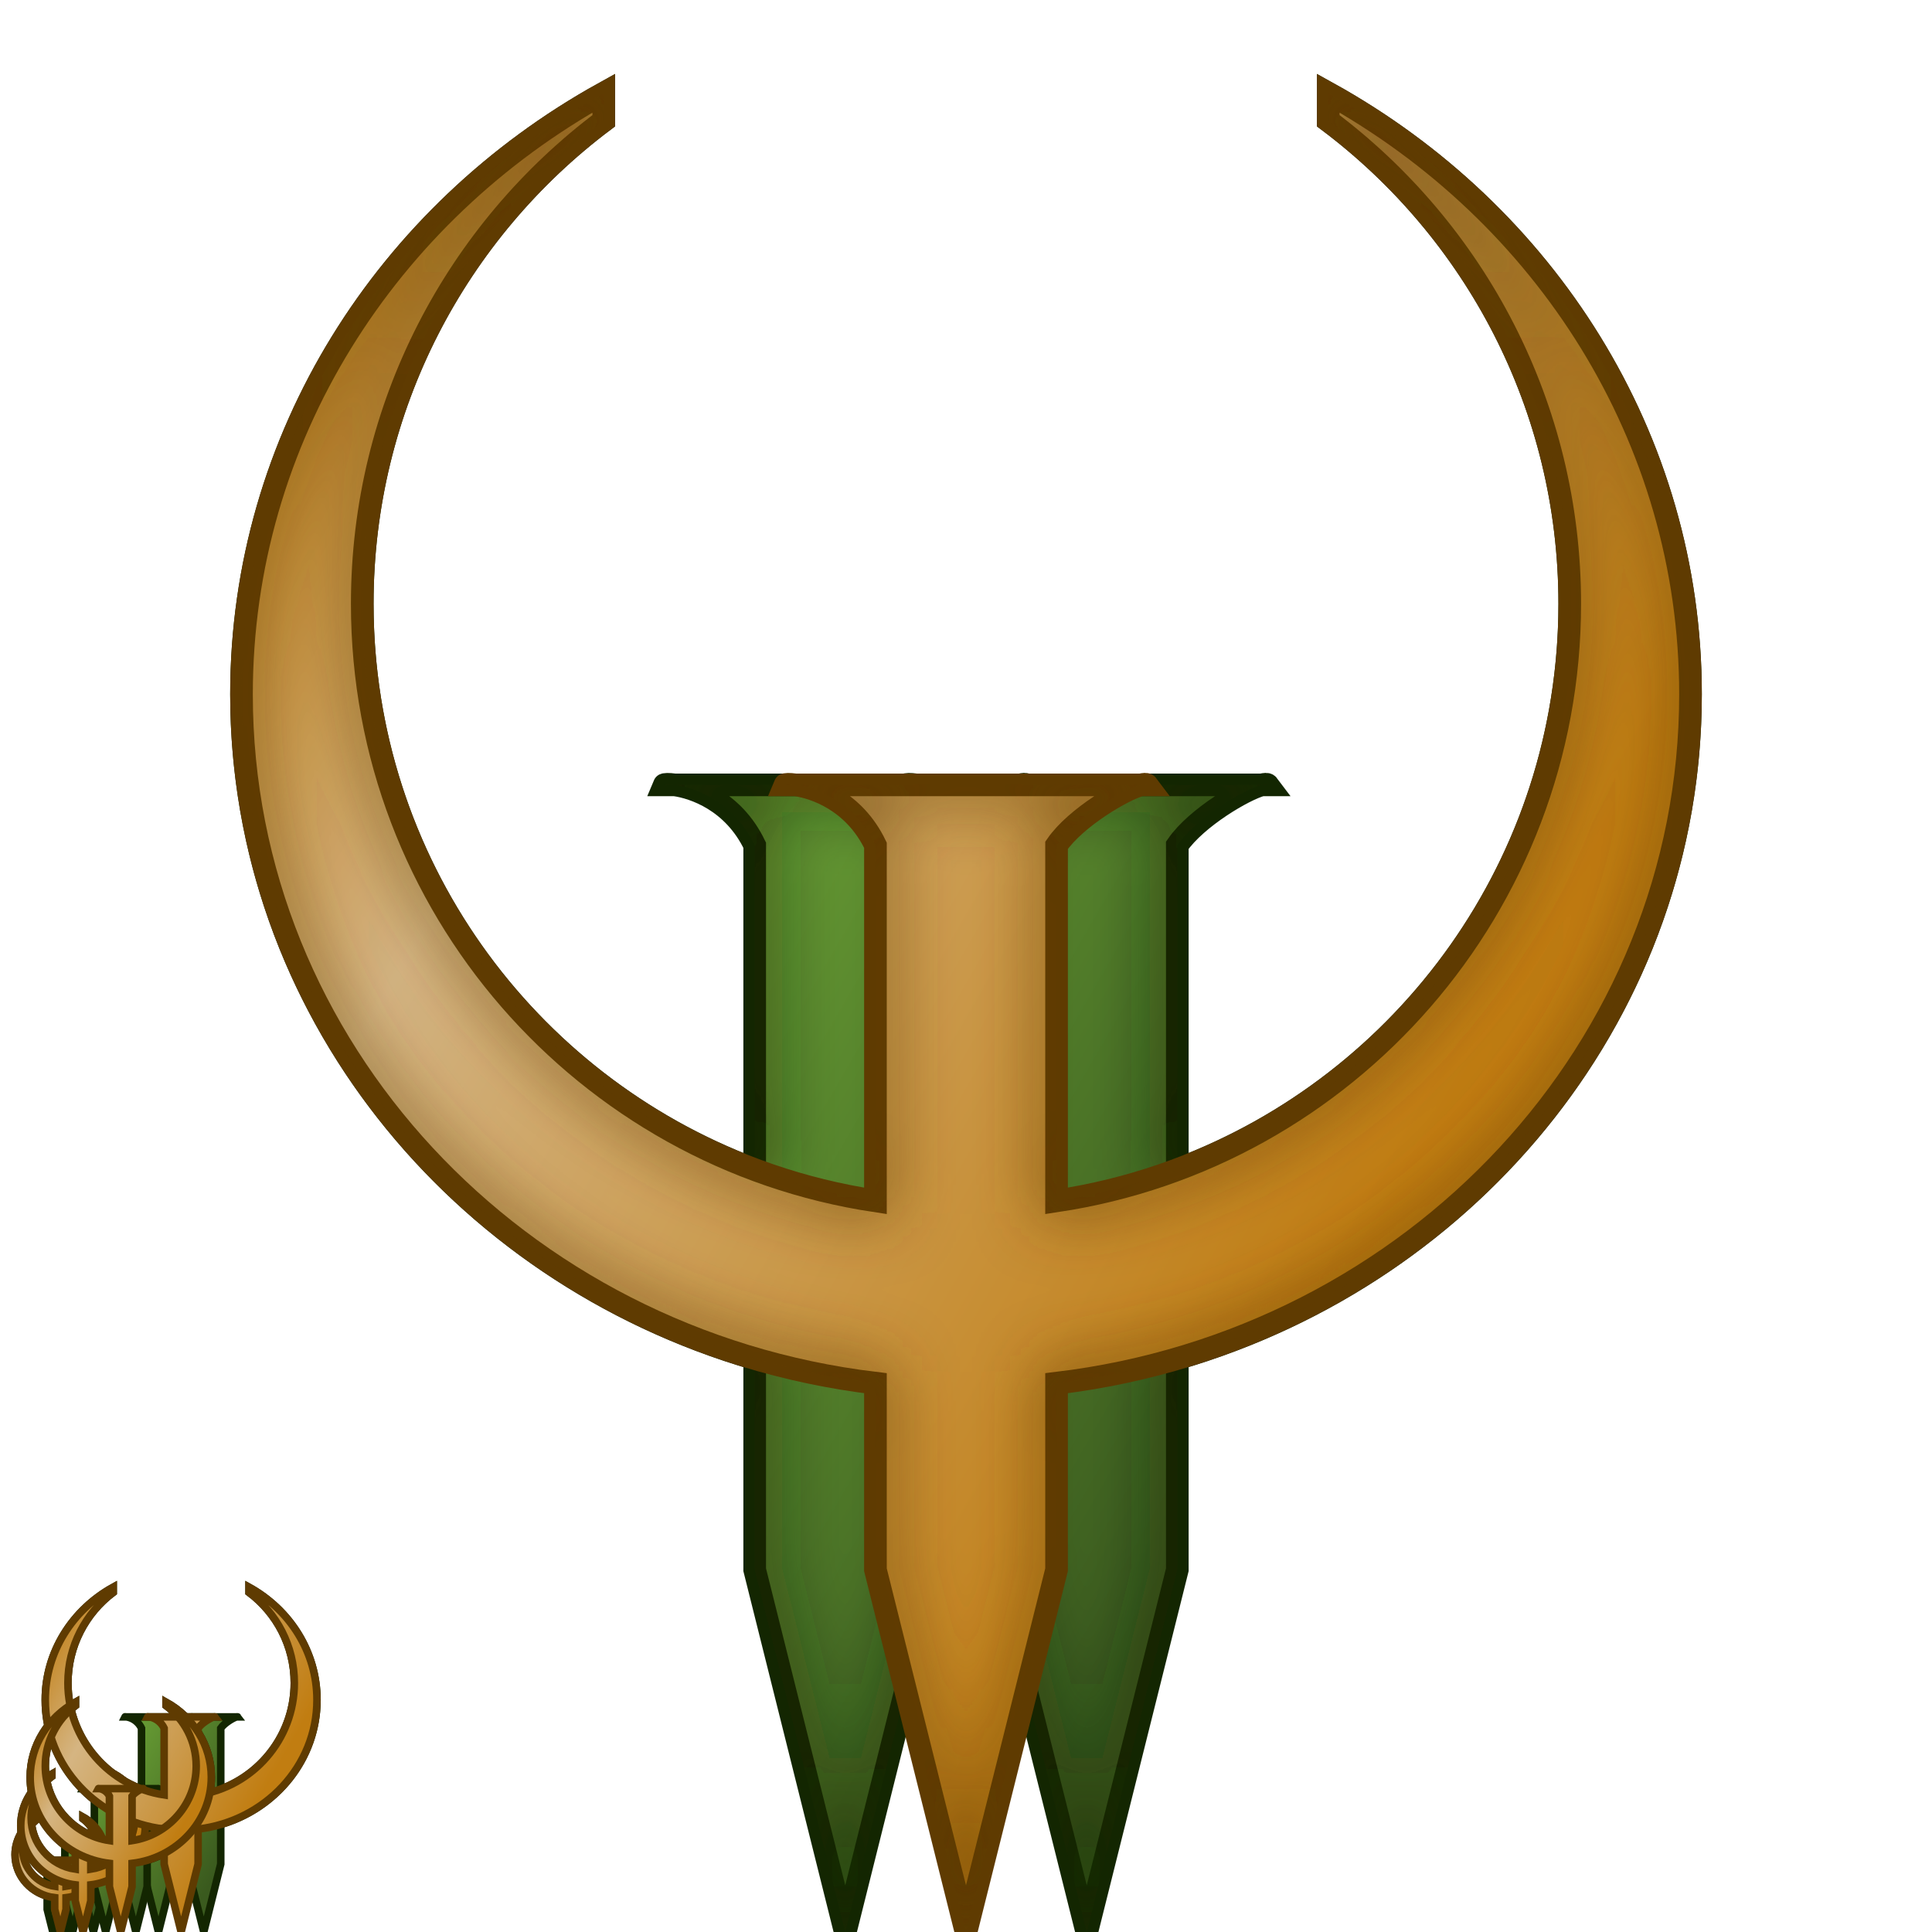
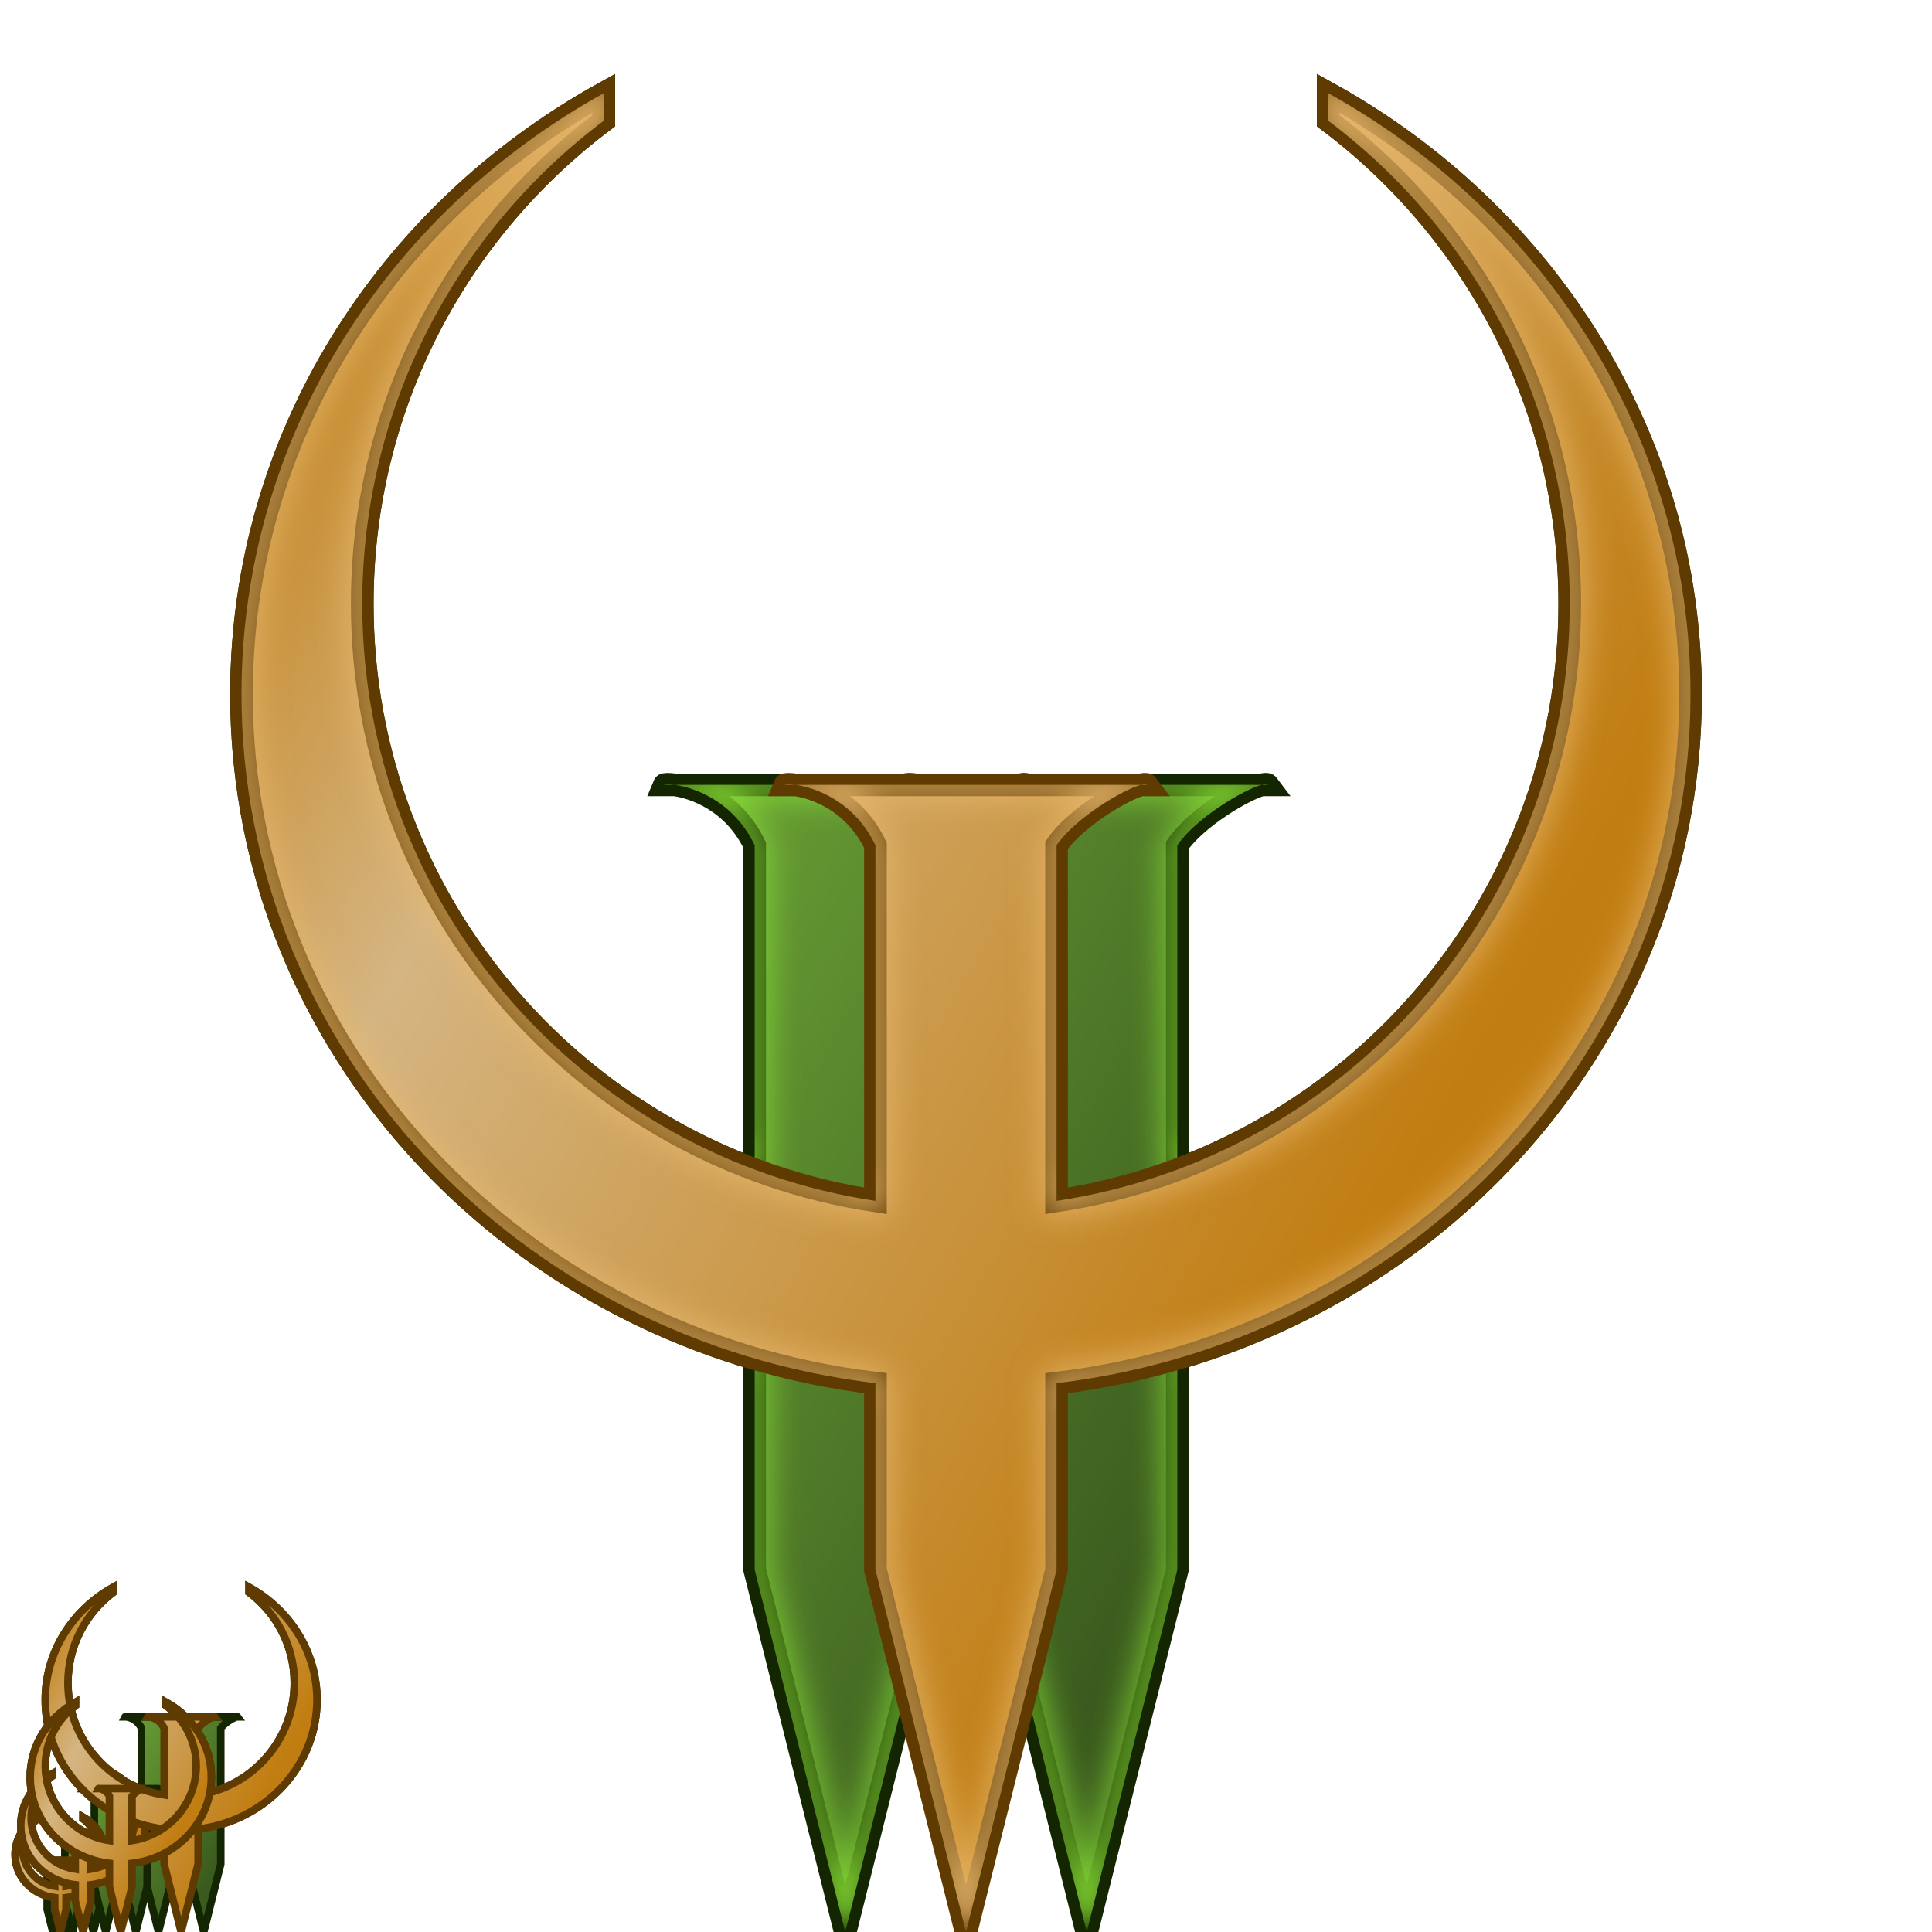
<svg xmlns="http://www.w3.org/2000/svg" xmlns:xlink="http://www.w3.org/1999/xlink" width="256" height="256" id="svg2" version="1.1">
  <defs id="defs4">
    <linearGradient id="linearGradient3947">
      <stop style="stop-color:#3a5a1e;stop-opacity:1;" offset="0" id="stop3949" />
      <stop id="stop3957" offset="0.25" style="stop-color:#73ae3a;stop-opacity:1;" />
      <stop id="stop3955" offset="0.75" style="stop-color:#3a5a1e;stop-opacity:1;" />
      <stop style="stop-color:#3a5a1e;stop-opacity:1;" offset="1" id="stop3951" />
    </linearGradient>
    <linearGradient xlink:href="#linearGradient3947" id="linearGradient3953" x1="-1.5" y1="128" x2="257.5" y2="128" gradientUnits="userSpaceOnUse" gradientTransform="translate(445.0323,608.5211)" />
    <linearGradient xlink:href="#linearGradient3947-3" id="linearGradient3953-4" x1="-1.5" y1="128" x2="257.5" y2="128" gradientUnits="userSpaceOnUse" gradientTransform="translate(445.0323,608.5211)" />
    <linearGradient id="linearGradient3947-3">
      <stop style="stop-color:#c17d11;stop-opacity:1;" offset="0" id="stop3949-0" />
      <stop id="stop3957-7" offset="0.25" style="stop-color:#d5b582;stop-opacity:1;" />
      <stop id="stop3955-8" offset="0.75" style="stop-color:#c17d11;stop-opacity:1;" />
      <stop style="stop-color:#c17d11;stop-opacity:1;" offset="1" id="stop3951-6" />
    </linearGradient>
    <linearGradient y2="128" x2="257.5" y1="128" x1="-1.5" gradientTransform="matrix(0.8660254,0.5,-0.5,0.8660254,81.14874,-46.85126)" gradientUnits="userSpaceOnUse" id="linearGradient4042" xlink:href="#linearGradient3947" />
    <linearGradient xlink:href="#linearGradient3947-3" id="linearGradient4093" gradientUnits="userSpaceOnUse" gradientTransform="matrix(0.8660254,0.5,-0.5,0.8660254,81.14875,-46.85126)" x1="-1.5" y1="128" x2="257.5" y2="128" />
    <linearGradient xlink:href="#linearGradient3947-3" id="linearGradient4101" gradientUnits="userSpaceOnUse" gradientTransform="matrix(0.1623798,0.09375,-0.09375,0.1623798,15.21539,199.2154)" x1="-1.5" y1="128" x2="257.5" y2="128" />
    <linearGradient xlink:href="#linearGradient3947-3" id="linearGradient4127" gradientUnits="userSpaceOnUse" gradientTransform="matrix(0.1082532,0.0625,-0.0625,0.1082532,10.14359,218.1436)" x1="-1.5" y1="128" x2="257.5" y2="128" />
    <linearGradient xlink:href="#linearGradient3947-3" id="linearGradient4139" gradientUnits="userSpaceOnUse" gradientTransform="matrix(0.07442405,0.04296875,-0.04296875,0.07442405,6.97372,229.9737)" x1="-1.5" y1="128" x2="257.5" y2="128" />
    <linearGradient xlink:href="#linearGradient3947-3" id="linearGradient4145" gradientUnits="userSpaceOnUse" gradientTransform="matrix(0.05412658,0.03125,-0.03125,0.05412658,5.071796,237.0718)" x1="-1.5" y1="128" x2="257.5" y2="128" />
    <linearGradient xlink:href="#linearGradient3947" id="linearGradient4166" gradientUnits="userSpaceOnUse" gradientTransform="matrix(0.1623798,0.09375,-0.09375,0.1623798,15.21539,199.2154)" x1="-1.5" y1="128" x2="257.5" y2="128" />
    <linearGradient xlink:href="#linearGradient3947" id="linearGradient4173" gradientUnits="userSpaceOnUse" gradientTransform="matrix(0.1082532,0.0625,-0.0625,0.1082532,10.14359,218.1436)" x1="-1.5" y1="128" x2="257.5" y2="128" />
    <linearGradient xlink:href="#linearGradient3947" id="linearGradient4183" gradientUnits="userSpaceOnUse" gradientTransform="matrix(0.07442406,0.04296875,-0.04296875,0.07442406,6.97372,229.9737)" x1="-1.5" y1="128" x2="257.5" y2="128" />
    <linearGradient xlink:href="#linearGradient3947" id="linearGradient4192" gradientUnits="userSpaceOnUse" gradientTransform="matrix(0.05412659,0.03125,-0.03125,0.05412659,5.071796,237.0718)" x1="-1.5" y1="128" x2="257.5" y2="128" />
    <linearGradient xlink:href="#linearGradient3947-3" id="linearGradient3054" gradientUnits="userSpaceOnUse" gradientTransform="matrix(0.8660254,0.5,-0.5,0.8660254,-178.8512,-22.85125)" x1="-1.5" y1="128" x2="257.5" y2="128" />
    <clipPath clipPathUnits="userSpaceOnUse" id="clipPath3862">
      <path id="path3864" d="M 100,12.344 C 71.311,28.244 52,57.953 52,92 c 0,46.913 36.648,85.619 84,91.281 L 136,208 l 12,48 12,-48 0,-24.719 C 207.352,177.619 244,138.913 244,92 244,57.953 224.689,28.244 196,12.344 L 196,16 c 19.434,14.599 32,37.824 32,64 0,40.106 -29.508,73.337 -68,79.125 L 160,112 c 2.55,-3.697 8.903,-7.404 11.188,-8 L 160,104 l -24,0 -10.594,0 c 2.506,0.35 7.75,2.08 10.594,8 l 0,47.125 C 97.508,153.337 68,120.106 68,80 68,53.824 80.566,30.599 100,16 l 0,-3.656 z M 125.406,104 c -0.836,-0.117 -1.37,-0.088 -1.406,0 l 1.406,0 z m 45.781,0 0.812,0 c -0.093,-0.124 -0.39,-0.11 -0.812,0 z" style="color:#000000;fill:none;stroke:#241703;stroke-width:3;stroke-linecap:butt;stroke-linejoin:miter;stroke-miterlimit:4;stroke-opacity:1;stroke-dasharray:none;stroke-dashoffset:0;marker:none;visibility:visible;display:inline;overflow:visible;enable-background:accumulate" />
    </clipPath>
-     <filter id="filter3898">
-       <feGaussianBlur stdDeviation="4.357" id="feGaussianBlur3900" />
-     </filter>
    <clipPath clipPathUnits="userSpaceOnUse" id="clipPath3954">
      <path id="path3956" d="M 120,12.344 C 91.311,28.244 72,57.953 72,92 c 0,41.479 28.634,76.55 68,88.031 L 140,208 l 12,48 12,-48 0,-24.094 c 1.329,0.052 2.658,0.094 4,0.094 1.342,0 2.671,-0.042 4,-0.094 L 172,208 l 12,48 12,-48 0,-27.969 C 235.366,168.55 264,133.479 264,92 264,57.953 244.689,28.244 216,12.344 L 216,16 c 19.434,14.599 32,37.824 32,64 0,34.329 -21.631,63.616 -52,74.969 L 196,112 c 2.55,-3.697 8.903,-7.404 11.188,-8 L 196,104 l -20,0 c -0.093,-0.124 -0.39,-0.11 -0.812,0 L 164,104 l -2.594,0 c -0.836,-0.117 -1.37,-0.088 -1.406,0 l -30.594,0 c 2.506,0.35 7.75,2.08 10.594,8 l 0,42.969 C 109.631,143.616 88,114.329 88,80 88,53.824 100.566,30.599 120,16 l 0,-3.656 z M 129.406,104 c -0.836,-0.117 -1.37,-0.088 -1.406,0 l 1.406,0 z m 77.781,0 0.812,0 c -0.093,-0.124 -0.39,-0.11 -0.812,0 z m -38.469,3.531 c 1.226,1.127 2.376,2.584 3.281,4.469 l 0,47.906 c -1.323,0.065 -2.661,0.094 -4,0.094 -1.339,0 -2.677,-0.029 -4,-0.094 L 164,112 c 1.084,-1.572 2.862,-3.131 4.719,-4.469 z" style="color:#000000;fill:none;stroke:#132601;stroke-width:3;stroke-linecap:butt;stroke-linejoin:miter;stroke-miterlimit:4;stroke-opacity:1;stroke-dasharray:none;stroke-dashoffset:0;marker:none;visibility:visible;display:inline;overflow:visible;enable-background:accumulate" />
    </clipPath>
-     <filter id="filter3976">
-       <feGaussianBlur stdDeviation="4.357" id="feGaussianBlur3978" />
-     </filter>
    <clipPath clipPathUnits="userSpaceOnUse" id="clipPath3984">
      <path style="color:#000000;fill:none;stroke:#132601;stroke-width:3;stroke-linecap:butt;stroke-linejoin:miter;stroke-miterlimit:4;stroke-opacity:1;stroke-dasharray:none;stroke-dashoffset:0;marker:none;visibility:visible;display:inline;overflow:visible;enable-background:accumulate" d="M 40,12.344 C 11.311,28.244 -8,57.953 -8,92 c 0,41.479 28.634,76.55 68,88.031 L 60,208 l 12,48 12,-48 0,-24.094 c 1.329,0.052 2.658,0.094 4,0.094 1.342,0 2.671,-0.042 4,-0.094 L 92,208 l 12,48 12,-48 0,-27.969 C 155.366,168.55 184,133.479 184,92 184,57.953 164.689,28.244 136,12.344 L 136,16 c 19.434,14.599 32,37.824 32,64 0,34.329 -21.631,63.616 -52,74.969 L 116,112 c 2.55,-3.697 8.903,-7.404 11.188,-8 L 116,104 96,104 c -0.093,-0.124 -0.39,-0.11 -0.812,0 L 84,104 81.406,104 C 80.571,103.883 80.036,103.912 80,104 l -30.594,0 c 2.506,0.35 7.75,2.08 10.594,8 l 0,42.969 C 29.631,143.616 8,114.329 8,80 8,53.824 20.566,30.599 40,16 l 0,-3.656 z M 49.406,104 C 48.571,103.883 48.036,103.912 48,104 l 1.406,0 z m 77.781,0 0.812,0 c -0.093,-0.124 -0.39,-0.11 -0.812,0 z m -38.469,3.531 C 89.945,108.658 91.095,110.116 92,112 l 0,47.906 c -1.323,0.065 -2.661,0.094 -4,0.094 -1.339,0 -2.677,-0.029 -4,-0.094 L 84,112 c 1.084,-1.572 2.862,-3.131 4.719,-4.469 z" id="path3986" />
    </clipPath>
+     <filter id="filter3896">
+       <feGaussianBlur stdDeviation="2.178" id="feGaussianBlur3898" />
+     </filter>
+     <filter id="filter3900">
+       <feGaussianBlur stdDeviation="2.178" id="feGaussianBlur3902" />
+     </filter>
  </defs>
  <g id="layer-shapes" transform="translate(0,-796.3622)" style="display:none">
    <rect style="color:#000000;fill:url(#linearGradient3953);fill-opacity:1;fill-rule:nonzero;stroke:#241703;stroke-width:3;stroke-linecap:butt;stroke-linejoin:miter;stroke-miterlimit:4;stroke-opacity:1;stroke-dasharray:none;stroke-dashoffset:0;marker:none;visibility:visible;display:inline;overflow:visible;enable-background:accumulate" id="rect3945" width="256" height="256" x="445.032" y="608.521" transform="matrix(0.8660254,0.5,-0.5,0.8660254,0,0)" />
    <rect style="color:#000000;fill:#babdb6;stroke:#2e3436;stroke-width:0.655;stroke-linecap:butt;stroke-linejoin:miter;stroke-miterlimit:4;stroke-opacity:1;stroke-dasharray:none;stroke-dashoffset:0;marker:none;visibility:visible;display:inline;overflow:visible;enable-background:accumulate" id="rect3813" width="96" height="24" x="80" y="788.362" />
    <path transform="matrix(1.090909,0,0,1.045454,-11.63636,787.9985)" d="m 216,96 c 0,48.601 -39.399,88 -88,88 C 79.399,184 40,144.601 40,96 40,47.399 79.399,8 128,8 c 48.601,0 88,39.399 88,88 z" id="path3827" style="color:#000000;fill:#a40000;fill-opacity:1;stroke:#2e3436;stroke-width:1;stroke-linecap:butt;stroke-linejoin:miter;stroke-miterlimit:4;stroke-opacity:1;stroke-dasharray:none;stroke-dashoffset:0;marker:none;visibility:visible;display:inline;overflow:visible;enable-background:accumulate" />
    <path style="color:#000000;fill:#204a87;fill-opacity:1;stroke:#2e3436;stroke-width:1;stroke-linecap:butt;stroke-linejoin:miter;stroke-miterlimit:4;stroke-opacity:1;stroke-dasharray:none;stroke-dashoffset:0;marker:none;visibility:visible;display:inline;overflow:visible;enable-background:accumulate" id="path3811" d="m 208,88 c 0,44.183 -35.817,80 -80,80 C 83.817,168 48,132.183 48,88 48,43.817 83.817,8 128,8 c 44.183,0 80,35.817 80,80 z" transform="translate(0,788.3622)" />
    <rect style="color:#000000;fill:#4e9a06;stroke:#2e3436;stroke-width:1.275;stroke-linecap:butt;stroke-linejoin:miter;stroke-miterlimit:4;stroke-opacity:1;stroke-dasharray:none;stroke-dashoffset:0;marker:none;visibility:visible;display:inline;overflow:visible;enable-background:accumulate" id="rect3817" width="24" height="104" x="116" y="900.362" />
    <path style="color:#000000;fill:#ce5c00;stroke:#2e3436;stroke-width:1.225;stroke-linecap:butt;stroke-linejoin:miter;stroke-miterlimit:4;stroke-opacity:1;stroke-dashoffset:0;marker:none;visibility:visible;display:inline;overflow:visible;enable-background:accumulate" d="m 104,900.362 48,0 c -0.593,-0.791 -8.978,3.618 -12,8 -3.342,4.846 -21.917,4.335 -24,0 -3.792,-7.893 -11.856,-8.353 -12,-8 z" id="rect3819" />
    <path style="color:#000000;fill:#fce94f;stroke:#2e3436;stroke-width:1.5;stroke-linecap:butt;stroke-linejoin:miter;stroke-miterlimit:4;stroke-opacity:1;stroke-dashoffset:0;marker:none;visibility:visible;display:inline;overflow:visible;enable-background:accumulate" d="m 116,1004.362 24,0 0,0 -12,48 z" id="rect3821" />
    <rect y="900.362" x="100" height="104" width="24" id="rect4005" style="color:#000000;fill:#4e9a06;stroke:#2e3436;stroke-width:1.275;stroke-linecap:butt;stroke-linejoin:miter;stroke-miterlimit:4;stroke-opacity:1;stroke-dasharray:none;stroke-dashoffset:0;marker:none;visibility:visible;display:inline;overflow:visible;enable-background:accumulate" />
    <path id="path4007" d="m 88,900.362 48,0 c -0.593,-0.791 -8.978,3.618 -12,8 -3.342,4.846 -21.917,4.335 -24,0 -3.792,-7.893 -11.856,-8.353 -12,-8 z" style="color:#000000;fill:#ce5c00;stroke:#2e3436;stroke-width:1.225;stroke-linecap:butt;stroke-linejoin:miter;stroke-miterlimit:4;stroke-opacity:1;stroke-dashoffset:0;marker:none;visibility:visible;display:inline;overflow:visible;enable-background:accumulate" />
    <path id="path4009" d="m 100,1004.362 24,0 0,0 -12,48 z" style="color:#000000;fill:#fce94f;stroke:#2e3436;stroke-width:1.5;stroke-linecap:butt;stroke-linejoin:miter;stroke-miterlimit:4;stroke-opacity:1;stroke-dashoffset:0;marker:none;visibility:visible;display:inline;overflow:visible;enable-background:accumulate" />
    <rect style="color:#000000;fill:#4e9a06;stroke:#2e3436;stroke-width:1.275;stroke-linecap:butt;stroke-linejoin:miter;stroke-miterlimit:4;stroke-opacity:1;stroke-dasharray:none;stroke-dashoffset:0;marker:none;visibility:visible;display:inline;overflow:visible;enable-background:accumulate" id="rect4011" width="24" height="104" x="132" y="900.362" />
    <path style="color:#000000;fill:#ce5c00;stroke:#2e3436;stroke-width:1.225;stroke-linecap:butt;stroke-linejoin:miter;stroke-miterlimit:4;stroke-opacity:1;stroke-dashoffset:0;marker:none;visibility:visible;display:inline;overflow:visible;enable-background:accumulate" d="m 120,900.362 48,0 c -0.593,-0.791 -8.978,3.618 -12,8 -3.342,4.846 -21.917,4.335 -24,0 -3.792,-7.893 -11.856,-8.353 -12,-8 z" id="path4013" />
    <path style="color:#000000;fill:#fce94f;stroke:#2e3436;stroke-width:1.5;stroke-linecap:butt;stroke-linejoin:miter;stroke-miterlimit:4;stroke-opacity:1;stroke-dashoffset:0;marker:none;visibility:visible;display:inline;overflow:visible;enable-background:accumulate" d="m 132,1004.362 24,0 0,0 -12,48 z" id="path4015" />
  </g>
  <g id="layer-quake2-256" style="display:inline">
    <path style="color:#000000;fill:url(#linearGradient4042);fill-opacity:1;fill-rule:nonzero;stroke:#132601;stroke-width:3;stroke-linecap:butt;stroke-linejoin:miter;stroke-miterlimit:4;stroke-opacity:1;stroke-dasharray:none;stroke-dashoffset:0;marker:none;visibility:visible;display:inline;overflow:visible;enable-background:accumulate" d="M 80,12.344 C 51.311,28.244 32,57.953 32,92 c 0,41.479 28.634,76.55 68,88.031 L 100,208 l 12,48 12,-48 0,-24.094 c 1.329,0.052 2.658,0.094 4,0.094 1.342,0 2.671,-0.042 4,-0.094 L 132,208 l 12,48 12,-48 0,-27.969 C 195.366,168.55 224,133.479 224,92 224,57.953 204.689,28.244 176,12.344 L 176,16 c 19.434,14.599 32,37.824 32,64 0,34.329 -21.631,63.616 -52,74.969 L 156,112 c 2.55,-3.697 8.903,-7.404 11.188,-8 L 156,104 l -20,0 c -0.093,-0.124 -0.39,-0.11 -0.812,0 L 124,104 l -2.594,0 c -0.836,-0.117 -1.37,-0.088 -1.406,0 l -30.594,0 c 2.506,0.35 7.75,2.08 10.594,8 l 0,42.969 C 69.631,143.616 48,114.329 48,80 48,53.824 60.566,30.599 80,16 l 0,-3.656 z M 89.406,104 C 88.571,103.883 88.036,103.912 88,104 l 1.406,0 z m 77.781,0 0.812,0 c -0.093,-0.124 -0.39,-0.11 -0.812,0 z m -38.469,3.531 c 1.226,1.127 2.376,2.584 3.281,4.469 l 0,47.906 c -1.323,0.065 -2.661,0.094 -4,0.094 -1.339,0 -2.677,-0.029 -4,-0.094 L 124,112 c 1.084,-1.572 2.862,-3.131 4.719,-4.469 z" id="rect3945-8" />
-     <path id="path3958" d="M 40,12.344 C 11.311,28.244 -8,57.953 -8,92 c 0,41.479 28.634,76.55 68,88.031 L 60,208 l 12,48 12,-48 0,-24.094 c 1.329,0.052 2.658,0.094 4,0.094 1.342,0 2.671,-0.042 4,-0.094 L 92,208 l 12,48 12,-48 0,-27.969 C 155.366,168.55 184,133.479 184,92 184,57.953 164.689,28.244 136,12.344 L 136,16 c 19.434,14.599 32,37.824 32,64 0,34.329 -21.631,63.616 -52,74.969 L 116,112 c 2.55,-3.697 8.903,-7.404 11.188,-8 L 116,104 96,104 c -0.093,-0.124 -0.39,-0.11 -0.812,0 L 84,104 81.406,104 C 80.571,103.883 80.036,103.912 80,104 l -30.594,0 c 2.506,0.35 7.75,2.08 10.594,8 l 0,42.969 C 29.631,143.616 8,114.329 8,80 8,53.824 20.566,30.599 40,16 l 0,-3.656 z M 49.406,104 C 48.571,103.883 48.036,103.912 48,104 l 1.406,0 z m 77.781,0 0.812,0 c -0.093,-0.124 -0.39,-0.11 -0.812,0 z m -38.469,3.531 C 89.945,108.658 91.095,110.116 92,112 l 0,47.906 c -1.323,0.065 -2.661,0.094 -4,0.094 -1.339,0 -2.677,-0.029 -4,-0.094 L 84,112 c 1.084,-1.572 2.862,-3.131 4.719,-4.469 z" style="color:#000000;fill:none;stroke:#132601;stroke-width:3;stroke-linecap:butt;stroke-linejoin:miter;stroke-miterlimit:4;stroke-opacity:1;stroke-dasharray:none;stroke-dashoffset:0;marker:none;visibility:visible;display:inline;overflow:visible;filter:url(#filter3976);enable-background:accumulate" clip-path="url(#clipPath3984)" transform="translate(40,0)" />
+     <path id="path3958" d="M 40,12.344 C 11.311,28.244 -8,57.953 -8,92 c 0,41.479 28.634,76.55 68,88.031 L 60,208 l 12,48 12,-48 0,-24.094 c 1.329,0.052 2.658,0.094 4,0.094 1.342,0 2.671,-0.042 4,-0.094 L 92,208 l 12,48 12,-48 0,-27.969 C 155.366,168.55 184,133.479 184,92 184,57.953 164.689,28.244 136,12.344 L 136,16 c 19.434,14.599 32,37.824 32,64 0,34.329 -21.631,63.616 -52,74.969 L 116,112 c 2.55,-3.697 8.903,-7.404 11.188,-8 L 116,104 96,104 c -0.093,-0.124 -0.39,-0.11 -0.812,0 L 84,104 81.406,104 C 80.571,103.883 80.036,103.912 80,104 l -30.594,0 c 2.506,0.35 7.75,2.08 10.594,8 l 0,42.969 C 29.631,143.616 8,114.329 8,80 8,53.824 20.566,30.599 40,16 l 0,-3.656 z M 49.406,104 C 48.571,103.883 48.036,103.912 48,104 l 1.406,0 z m 77.781,0 0.812,0 c -0.093,-0.124 -0.39,-0.11 -0.812,0 z m -38.469,3.531 C 89.945,108.658 91.095,110.116 92,112 l 0,47.906 c -1.323,0.065 -2.661,0.094 -4,0.094 -1.339,0 -2.677,-0.029 -4,-0.094 L 84,112 c 1.084,-1.572 2.862,-3.131 4.719,-4.469 z" style="color:#000000;fill:none;stroke:#8ae234;stroke-width:3;stroke-linecap:butt;stroke-linejoin:miter;stroke-miterlimit:4;stroke-opacity:1;stroke-dasharray:none;stroke-dashoffset:0;marker:none;visibility:visible;display:inline;overflow:visible;enable-background:accumulate;filter:url(#filter3900)" clip-path="url(#clipPath3984)" transform="translate(40,0)" />
  </g>
  <g id="layer-quake2-48" style="display:inline">
    <path id="path4160" d="m 15,210.314 c -5.379,2.981 -9,8.552 -9,14.936 0,7.777 5.369,14.353 12.75,16.506 l 0,5.244 2.25,9 2.25,-9 0,-4.518 c 0.249,0.01 0.498,0.018 0.75,0.018 0.252,0 0.501,-0.008 0.75,-0.018 l 0,4.518 2.25,9 2.25,-9 0,-5.244 C 36.631,239.603 42,233.027 42,225.25 42,218.866 38.379,213.296 33,210.314 L 33,211 c 3.644,2.737 6,7.092 6,12 0,6.437 -4.056,11.928 -9.75,14.057 L 29.25,229 c 0.478,-0.693 1.669,-1.388 2.098,-1.5 l -2.098,0 -3.75,0 c -0.017,-0.023 -0.073,-0.021 -0.152,0 l -2.098,0 -0.486,0 c -0.157,-0.022 -0.257,-0.017 -0.264,0 l -5.736,0 c 0.47,0.066 1.453,0.39 1.986,1.5 l 0,8.057 C 13.056,234.928 9,229.437 9,223 c 0,-4.908 2.356,-9.263 6,-12 l 0,-0.686 z M 16.764,227.5 c -0.157,-0.022 -0.257,-0.017 -0.264,0 l 0.264,0 z m 14.584,0 0.152,0 c -0.017,-0.023 -0.073,-0.021 -0.152,0 z m -7.213,0.662 c 0.23,0.211 0.446,0.485 0.615,0.838 l 0,8.982 c -0.248,0.012 -0.499,0.018 -0.75,0.018 -0.251,0 -0.502,-0.005 -0.75,-0.018 L 23.25,229 c 0.203,-0.295 0.537,-0.587 0.885,-0.838 z" style="color:#000000;fill:url(#linearGradient4166);fill-opacity:1;fill-rule:nonzero;stroke:#132601;stroke-width:1;stroke-linecap:butt;stroke-linejoin:miter;stroke-miterlimit:4;stroke-opacity:1;stroke-dasharray:none;stroke-dashoffset:0;marker:none;visibility:visible;display:inline;overflow:visible;enable-background:accumulate" />
  </g>
  <g id="layer-quake2-16" style="display:inline">
    <path style="color:#000000;fill:url(#linearGradient4192);fill-opacity:1;fill-rule:nonzero;stroke:#132601;stroke-width:1;stroke-linecap:butt;stroke-linejoin:miter;stroke-miterlimit:4;stroke-opacity:1;stroke-dasharray:none;stroke-dashoffset:0;marker:none;visibility:visible;display:inline;overflow:visible;enable-background:accumulate" d="m 5,240.771 c -1.793,0.994 -3,2.851 -3,4.979 0,2.592 1.79,4.784 4.25,5.502 l 0,1.748 0.75,3 0.75,-3 0,-1.506 c 0.083,0.003 0.166,0.006 0.25,0.006 0.084,0 0.167,-0.003 0.25,-0.006 l 0,1.506 0.75,3 0.75,-3 0,-1.748 c 2.46,-0.718 4.25,-2.909 4.25,-5.502 0,-2.128 -1.207,-3.985 -3,-4.979 L 11,241 c 1.215,0.912 2,2.364 2,4 0,2.146 -1.352,3.976 -3.25,4.686 L 9.75,247 c 0.159,-0.231 0.556,-0.463 0.699,-0.5 l -0.699,0 -1.25,0 c -0.006,-0.008 -0.024,-0.007 -0.051,0 l -0.699,0 -0.162,0 C 7.536,246.493 7.502,246.494 7.5,246.5 l -1.912,0 C 5.745,246.522 6.072,246.63 6.25,247 l 0,2.686 C 4.352,248.976 3,247.146 3,245 c 0,-1.636 0.785,-3.088 2,-4 l 0,-0.229 z M 5.588,246.5 c -0.052,-0.007 -0.086,-0.006 -0.088,0 l 0.088,0 z m 4.861,0 0.051,0 c -0.006,-0.008 -0.024,-0.007 -0.051,0 z m -2.404,0.221 C 8.122,246.791 8.193,246.882 8.25,247 l 0,2.994 c -0.083,0.004 -0.166,0.006 -0.25,0.006 -0.084,0 -0.167,-0.002 -0.25,-0.006 L 7.75,247 c 0.068,-0.098 0.179,-0.196 0.295,-0.279 z" id="path4186" />
  </g>
  <g id="layer-quake2-22" style="display:inline">
    <path style="color:#000000;fill:url(#linearGradient4183);fill-opacity:1;fill-rule:nonzero;stroke:#132601;stroke-width:1;stroke-linecap:butt;stroke-linejoin:miter;stroke-miterlimit:4;stroke-opacity:1;stroke-dasharray:none;stroke-dashoffset:0;marker:none;visibility:visible;display:inline;overflow:visible;enable-background:accumulate" d="m 6.875,235.061 c -2.465,1.366 -4.125,3.92 -4.125,6.845 0,3.565 2.461,6.579 5.844,7.565 l 0,2.404 1.031,4.125 1.031,-4.125 0,-2.071 c 0.114,0.005 0.228,0.008 0.344,0.008 0.115,0 0.23,-0.004 0.344,-0.008 l 0,2.071 1.031,4.125 1.031,-4.125 0,-2.404 c 3.383,-0.987 5.844,-4.001 5.844,-7.565 0,-2.926 -1.66,-5.479 -4.125,-6.845 l 0,0.314 c 1.67,1.255 2.75,3.251 2.75,5.5 0,2.95 -1.859,5.467 -4.469,6.443 l 0,-3.693 c 0.219,-0.318 0.765,-0.636 0.961,-0.688 l -0.961,0 -1.719,0 c -0.008,-0.011 -0.033,-0.009 -0.07,0 l -0.961,0 -0.223,0 c -0.072,-0.01 -0.118,-0.008 -0.121,0 l -2.629,0 c 0.215,0.03 0.666,0.179 0.91,0.688 l 0,3.693 C 5.984,246.342 4.125,243.825 4.125,240.875 c 0,-2.249 1.08,-4.245 2.75,-5.5 l 0,-0.314 z m 0.808,7.877 c -0.072,-0.01 -0.118,-0.008 -0.121,0 l 0.121,0 z m 6.684,0 0.07,0 c -0.008,-0.011 -0.033,-0.009 -0.07,0 z m -3.306,0.303 c 0.105,0.097 0.204,0.222 0.282,0.384 l 0,4.117 c -0.114,0.006 -0.229,0.008 -0.344,0.008 -0.115,0 -0.23,-0.002 -0.344,-0.008 l 0,-4.117 c 0.093,-0.135 0.246,-0.269 0.406,-0.384 z" id="path4177" />
  </g>
  <g id="layer-quake2-32" style="display:inline">
    <path style="color:#000000;fill:url(#linearGradient4173);fill-opacity:1;fill-rule:nonzero;stroke:#132601;stroke-width:1;stroke-linecap:butt;stroke-linejoin:miter;stroke-miterlimit:4;stroke-opacity:1;stroke-dasharray:none;stroke-dashoffset:0;marker:none;visibility:visible;display:inline;overflow:visible;enable-background:accumulate" d="m 10,225.543 c -3.586,1.987 -6,5.701 -6,9.957 0,5.185 3.579,9.569 8.5,11.004 l 0,3.496 1.5,6 1.5,-6 0,-3.012 c 0.166,0.007 0.332,0.012 0.5,0.012 0.168,0 0.334,-0.005 0.5,-0.012 l 0,3.012 1.5,6 1.5,-6 0,-3.496 c 4.921,-1.435 8.5,-5.819 8.5,-11.004 0,-4.256 -2.414,-7.97 -6,-9.957 L 22,226 c 2.429,1.825 4,4.728 4,8 0,4.291 -2.704,7.952 -6.5,9.371 L 19.5,238 c 0.319,-0.462 1.113,-0.926 1.398,-1 L 19.5,237 17,237 c -0.012,-0.015 -0.049,-0.014 -0.102,0 L 15.5,237 15.176,237 C 15.071,236.985 15.005,236.989 15,237 l -3.824,0 c 0.313,0.044 0.969,0.26 1.324,1 l 0,5.371 C 8.704,241.952 6,238.291 6,234 c 0,-3.272 1.571,-6.175 4,-8 l 0,-0.457 z M 11.176,237 C 11.071,236.985 11.005,236.989 11,237 l 0.176,0 z m 9.723,0 L 21,237 c -0.012,-0.015 -0.049,-0.014 -0.102,0 z m -4.809,0.441 c 0.153,0.141 0.297,0.323 0.41,0.559 l 0,5.988 c -0.165,0.008 -0.333,0.012 -0.5,0.012 -0.167,0 -0.335,-0.003 -0.5,-0.012 L 15.5,238 c 0.135,-0.196 0.358,-0.391 0.59,-0.559 z" id="path4169" />
  </g>
  <g id="layer-quake-256" style="display:inline">
    <path style="color:#000000;fill:url(#linearGradient4093);fill-opacity:1;fill-rule:nonzero;stroke:#5f3b01;stroke-width:3;stroke-linecap:butt;stroke-linejoin:miter;stroke-miterlimit:4;stroke-opacity:1;stroke-dasharray:none;stroke-dashoffset:0;marker:none;visibility:visible;display:inline;overflow:visible;enable-background:accumulate" d="M 80,12.344 C 51.311,28.244 32,57.953 32,92 c 0,46.913 36.648,85.619 84,91.281 L 116,208 l 12,48 12,-48 0,-24.719 C 187.352,177.619 224,138.913 224,92 224,57.953 204.689,28.244 176,12.344 L 176,16 c 19.434,14.599 32,37.824 32,64 0,40.106 -29.508,73.337 -68,79.125 L 140,112 c 2.55,-3.697 8.903,-7.404 11.188,-8 L 140,104 l -24,0 -10.594,0 c 2.506,0.35 7.75,2.08 10.594,8 l 0,47.125 C 77.508,153.337 48,120.106 48,80 48,53.824 60.566,30.599 80,16 l 0,-3.656 z M 105.406,104 c -0.836,-0.117 -1.37,-0.088 -1.406,0 l 1.406,0 z m 45.781,0 0.812,0 c -0.093,-0.124 -0.39,-0.11 -0.812,0 z" id="rect3999" />
-     <path style="color:#000000;fill:none;stroke:#5f3b01;stroke-width:3;stroke-linecap:butt;stroke-linejoin:miter;stroke-miterlimit:4;stroke-opacity:1;stroke-dasharray:none;stroke-dashoffset:0;marker:none;visibility:visible;display:inline;overflow:visible;filter:url(#filter3898);enable-background:accumulate" d="M 100,12.344 C 71.311,28.244 52,57.953 52,92 c 0,46.913 36.648,85.619 84,91.281 L 136,208 l 12,48 12,-48 0,-24.719 C 207.352,177.619 244,138.913 244,92 244,57.953 224.689,28.244 196,12.344 L 196,16 c 19.434,14.599 32,37.824 32,64 0,40.106 -29.508,73.337 -68,79.125 L 160,112 c 2.55,-3.697 8.903,-7.404 11.188,-8 L 160,104 l -24,0 -10.594,0 c 2.506,0.35 7.75,2.08 10.594,8 l 0,47.125 C 97.508,153.337 68,120.106 68,80 68,53.824 80.566,30.599 100,16 l 0,-3.656 z M 125.406,104 c -0.836,-0.117 -1.37,-0.088 -1.406,0 l 1.406,0 z m 45.781,0 0.812,0 c -0.093,-0.124 -0.39,-0.11 -0.812,0 z" id="path3832" clip-path="url(#clipPath3862)" transform="translate(-20,0)" />
+     <path style="color:#000000;fill:none;stroke:#e9b96e;stroke-width:3;stroke-linecap:butt;stroke-linejoin:miter;stroke-miterlimit:4;stroke-opacity:1;stroke-dasharray:none;stroke-dashoffset:0;marker:none;visibility:visible;display:inline;overflow:visible;enable-background:accumulate;filter:url(#filter3896)" d="M 100,12.344 C 71.311,28.244 52,57.953 52,92 c 0,46.913 36.648,85.619 84,91.281 L 136,208 l 12,48 12,-48 0,-24.719 C 207.352,177.619 244,138.913 244,92 244,57.953 224.689,28.244 196,12.344 L 196,16 c 19.434,14.599 32,37.824 32,64 0,40.106 -29.508,73.337 -68,79.125 L 160,112 c 2.55,-3.697 8.903,-7.404 11.188,-8 L 160,104 l -24,0 -10.594,0 c 2.506,0.35 7.75,2.08 10.594,8 l 0,47.125 C 97.508,153.337 68,120.106 68,80 68,53.824 80.566,30.599 100,16 l 0,-3.656 z M 125.406,104 c -0.836,-0.117 -1.37,-0.088 -1.406,0 l 1.406,0 z m 45.781,0 0.812,0 c -0.093,-0.124 -0.39,-0.11 -0.812,0 z" id="path3832" clip-path="url(#clipPath3862)" transform="translate(-20,0)" />
  </g>
  <g id="layer-quake-16" style="display:inline">
    <path style="color:#000000;fill:url(#linearGradient4145);fill-opacity:1;fill-rule:nonzero;stroke:#5f3b01;stroke-width:1;stroke-linecap:butt;stroke-linejoin:miter;stroke-miterlimit:4;stroke-opacity:1;stroke-dasharray:none;stroke-dashoffset:0;marker:none;visibility:visible;display:inline;overflow:visible;enable-background:accumulate" d="m 5,240.771 c -1.793,0.994 -3,2.851 -3,4.979 0,2.932 2.291,5.351 5.25,5.705 l 0,1.545 0.75,3 0.75,-3 0,-1.545 c 2.959,-0.354 5.25,-2.773 5.25,-5.705 0,-2.128 -1.207,-3.985 -3,-4.979 L 11,241 c 1.215,0.912 2,2.364 2,4 0,2.507 -1.844,4.584 -4.25,4.945 L 8.75,247 c 0.159,-0.231 0.556,-0.463 0.699,-0.5 l -0.699,0 -1.5,0 -0.662,0 C 6.745,246.522 7.072,246.63 7.25,247 l 0,2.945 C 4.844,249.584 3,247.507 3,245 c 0,-1.636 0.785,-3.088 2,-4 l 0,-0.229 z M 6.588,246.5 c -0.052,-0.007 -0.086,-0.006 -0.088,0 l 0.088,0 z m 2.861,0 0.051,0 c -0.006,-0.008 -0.024,-0.007 -0.051,0 z" id="path4141" />
  </g>
  <g id="layer-quake-22" style="display:inline">
    <path id="path4135" d="m 6.875,235.061 c -2.465,1.366 -4.125,3.92 -4.125,6.845 0,4.032 3.149,7.358 7.219,7.844 l 0,2.124 L 11,256 l 1.031,-4.125 0,-2.124 c 4.069,-0.487 7.219,-3.813 7.219,-7.844 0,-2.926 -1.66,-5.479 -4.125,-6.845 l 0,0.314 c 1.67,1.255 2.75,3.251 2.75,5.5 0,3.447 -2.536,6.302 -5.844,6.8 l 0,-4.05 c 0.219,-0.318 0.765,-0.636 0.961,-0.688 l -0.961,0 -2.062,0 -0.91,0 c 0.215,0.03 0.666,0.179 0.91,0.688 l 0,4.05 C 6.661,247.177 4.125,244.322 4.125,240.875 c 0,-2.249 1.08,-4.245 2.75,-5.5 l 0,-0.314 z m 2.183,7.877 c -0.072,-0.01 -0.118,-0.008 -0.121,0 l 0.121,0 z m 3.934,0 0.07,0 c -0.008,-0.011 -0.033,-0.009 -0.07,0 z" style="color:#000000;fill:url(#linearGradient4139);fill-opacity:1;fill-rule:nonzero;stroke:#5f3b01;stroke-width:1;stroke-linecap:butt;stroke-linejoin:miter;stroke-miterlimit:4;stroke-opacity:1;stroke-dasharray:none;stroke-dashoffset:0;marker:none;visibility:visible;display:inline;overflow:visible;enable-background:accumulate" />
  </g>
  <g id="layer-quake-48" style="display:inline">
    <path id="path4097" d="m 15,210.314 c -5.379,2.981 -9,8.552 -9,14.936 0,8.796 6.872,16.054 15.75,17.115 l 0,4.635 2.25,9 2.25,-9 0,-4.635 C 35.128,241.304 42,234.046 42,225.25 42,218.866 38.379,213.296 33,210.314 L 33,211 c 3.644,2.737 6,7.092 6,12 0,7.52 -5.533,13.751 -12.75,14.836 L 26.25,229 c 0.478,-0.693 1.669,-1.388 2.098,-1.5 l -2.098,0 -4.5,0 -1.986,0 c 0.47,0.066 1.453,0.39 1.986,1.5 l 0,8.836 C 14.533,236.751 9,230.52 9,223 c 0,-4.908 2.356,-9.263 6,-12 l 0,-0.686 z M 19.764,227.5 c -0.157,-0.022 -0.257,-0.017 -0.264,0 l 0.264,0 z m 8.584,0 0.152,0 c -0.017,-0.023 -0.073,-0.021 -0.152,0 z" style="color:#000000;fill:url(#linearGradient4101);fill-opacity:1;fill-rule:nonzero;stroke:#5f3b01;stroke-width:1;stroke-linecap:butt;stroke-linejoin:miter;stroke-miterlimit:4;stroke-opacity:1;stroke-dasharray:none;stroke-dashoffset:0;marker:none;visibility:visible;display:inline;overflow:visible;enable-background:accumulate" />
  </g>
  <g id="layer-quake-32" style="display:inline">
    <path style="color:#000000;fill:url(#linearGradient4127);fill-opacity:1;fill-rule:nonzero;stroke:#5f3b01;stroke-width:1;stroke-linecap:butt;stroke-linejoin:miter;stroke-miterlimit:4;stroke-opacity:1;stroke-dasharray:none;stroke-dashoffset:0;marker:none;visibility:visible;display:inline;overflow:visible;enable-background:accumulate" d="m 10,225.543 c -3.586,1.987 -6,5.701 -6,9.957 0,5.864 4.581,10.702 10.5,11.41 l 0,3.09 1.5,6 1.5,-6 0,-3.09 C 23.419,246.202 28,241.364 28,235.5 c 0,-4.256 -2.414,-7.97 -6,-9.957 L 22,226 c 2.429,1.825 4,4.728 4,8 0,5.013 -3.688,9.167 -8.5,9.891 L 17.5,238 c 0.319,-0.462 1.113,-0.926 1.398,-1 L 17.5,237 l -3,0 -1.324,0 c 0.313,0.044 0.969,0.26 1.324,1 l 0,5.891 C 9.688,243.167 6,239.013 6,234 c 0,-3.272 1.571,-6.175 4,-8 l 0,-0.457 z M 13.176,237 C 13.071,236.985 13.005,236.989 13,237 l 0.176,0 z m 5.723,0 L 19,237 c -0.012,-0.015 -0.049,-0.014 -0.102,0 z" id="path4123" />
  </g>
</svg>
